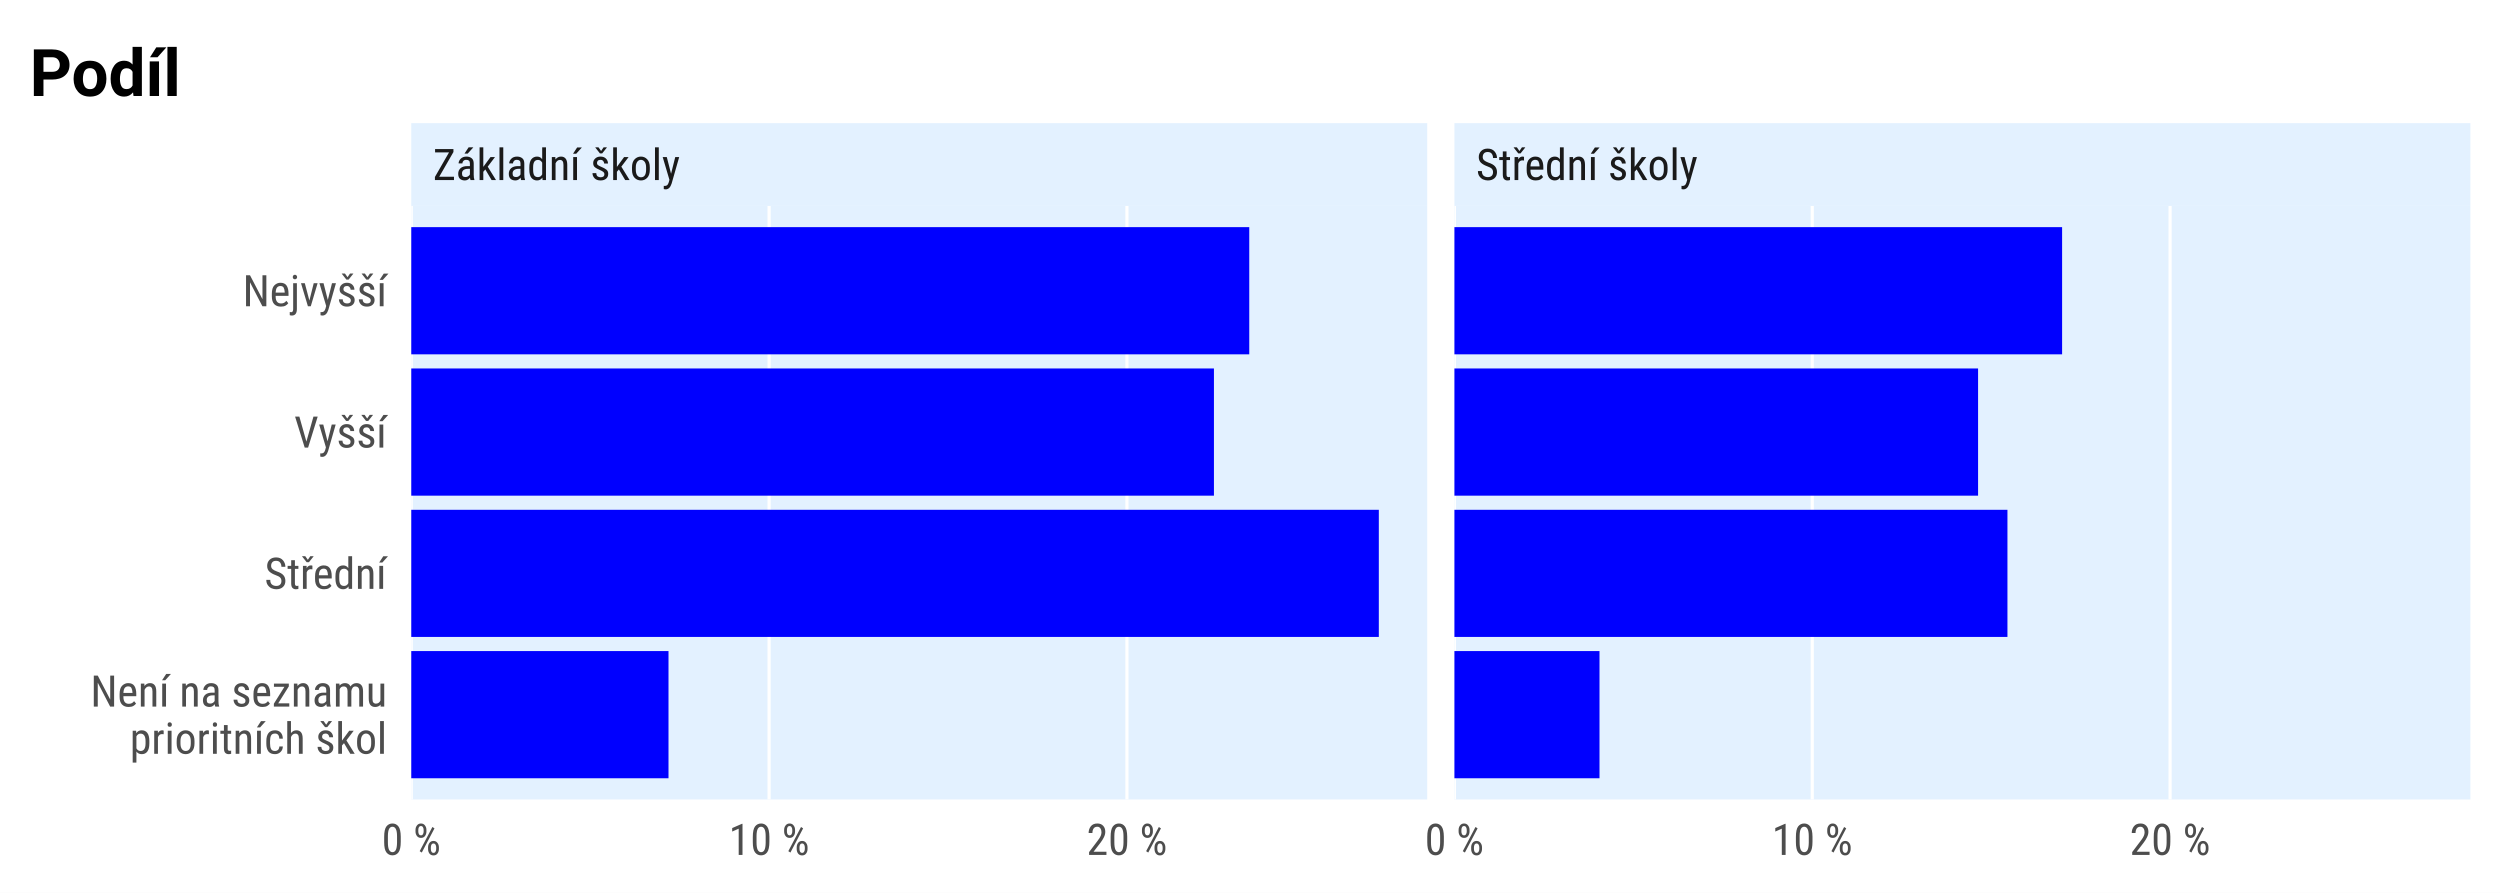
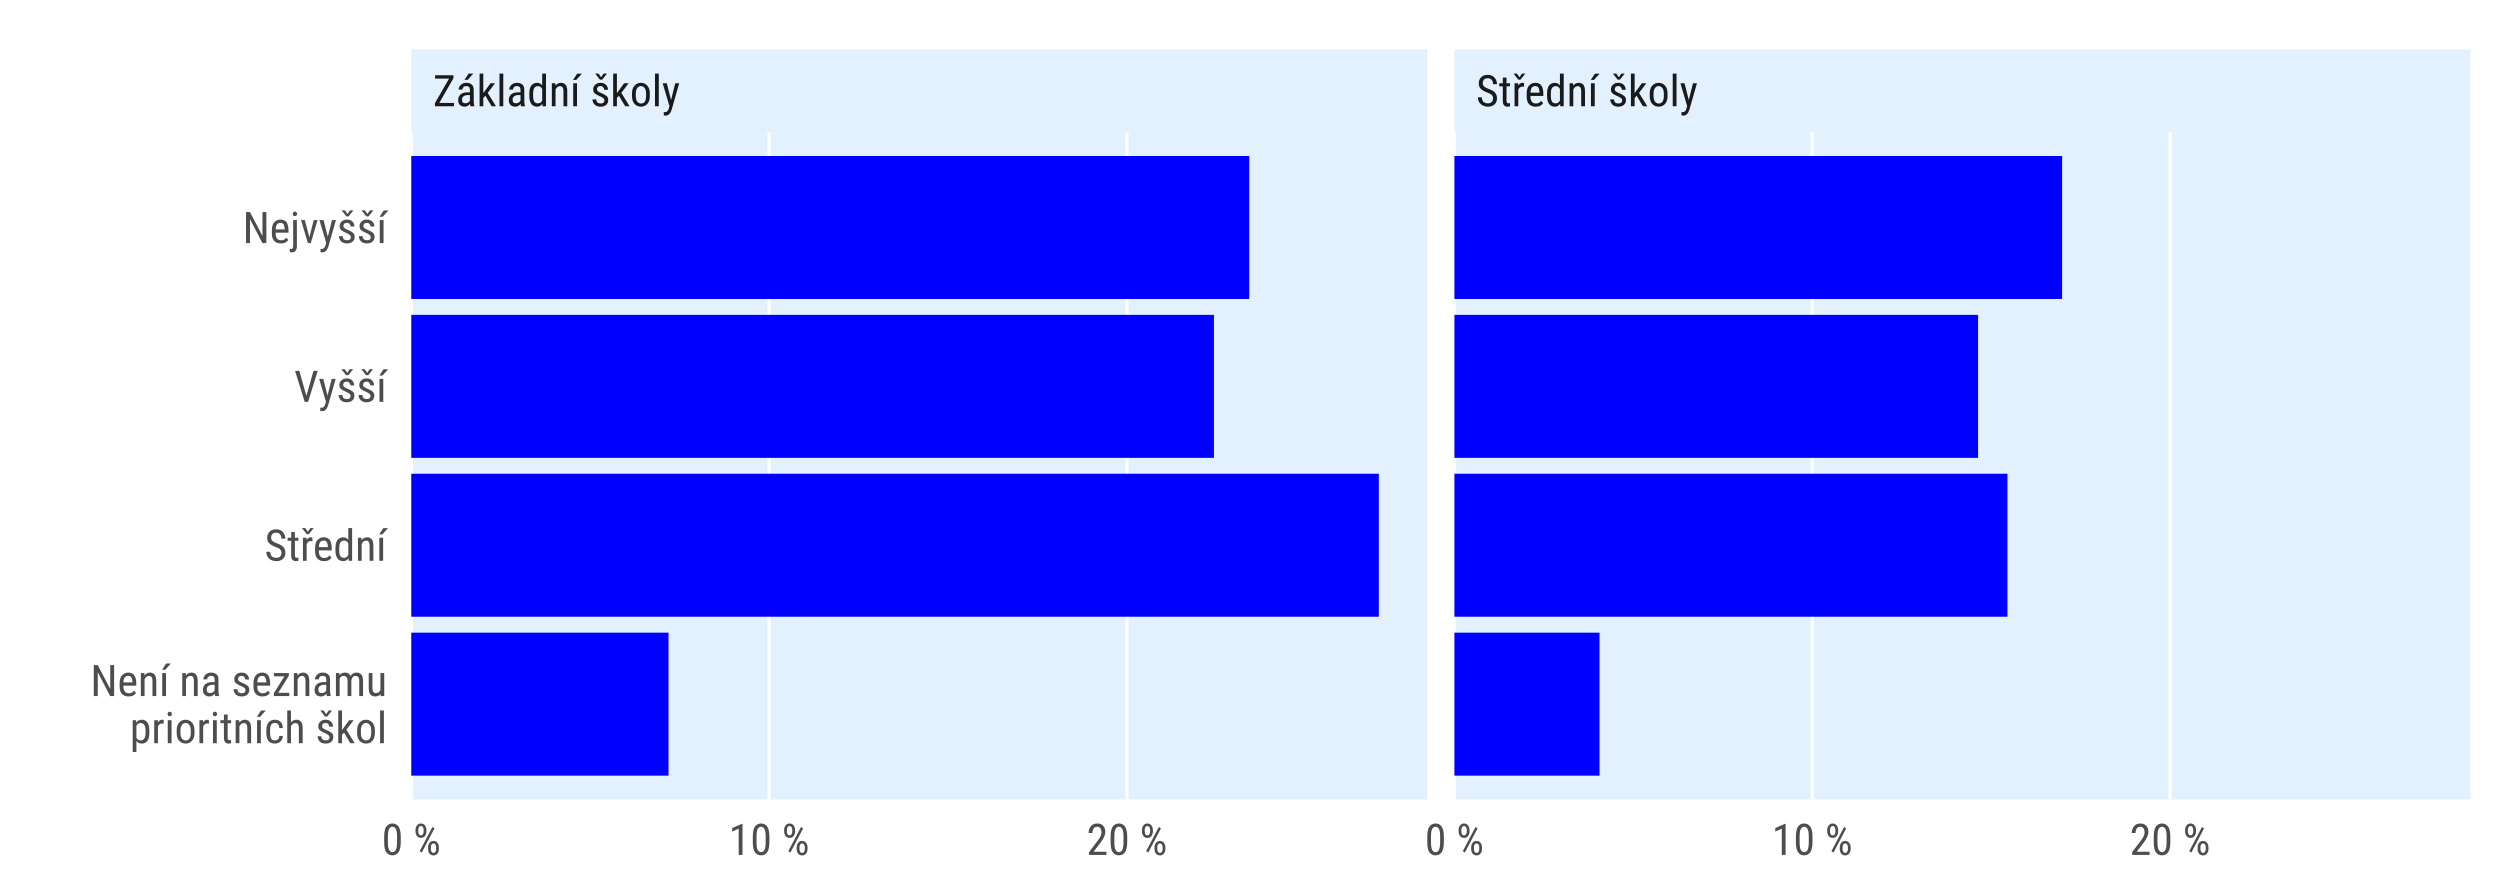
<svg xmlns="http://www.w3.org/2000/svg" viewBox="0 0 504.00 180.00">
  <defs>
    <style type="text/css">
    line, polyline, polygon, path, rect, circle {
      fill: none;
      stroke: #000000;
      stroke-linecap: round;
      stroke-linejoin: round;
      stroke-miterlimit: 10.00;
    }
  </style>
  </defs>
  <rect width="100%" height="100%" style="stroke: none; fill: #FFFFFF;" />
  <defs>
-     <clipPath id="cpODIuOTF8Mjg3LjczfDE2MS4xN3w0MS41MQ==">
-       <rect x="82.91" y="41.51" width="204.82" height="119.66" />
+     <clipPath id="cpODIuOTF8Mjg3LjczfDE2MS4xN3wyNi42NQ==">
+       <rect x="82.91" y="26.65" width="204.82" height="134.52" />
    </clipPath>
  </defs>
-   <rect x="82.91" y="41.51" width="204.82" height="119.66" style="stroke-width: 1.07; stroke: none; fill: #E3F1FF;" clip-path="url(#cpODIuOTF8Mjg3LjczfDE2MS4xN3w0MS41MQ==)" />
-   <polyline points="82.91,161.17 82.91,41.51 " style="stroke-width: 0.64; stroke: #FFFFFF; stroke-linecap: butt;" clip-path="url(#cpODIuOTF8Mjg3LjczfDE2MS4xN3w0MS41MQ==)" />
-   <polyline points="155.05,161.17 155.05,41.51 " style="stroke-width: 0.64; stroke: #FFFFFF; stroke-linecap: butt;" clip-path="url(#cpODIuOTF8Mjg3LjczfDE2MS4xN3w0MS41MQ==)" />
-   <polyline points="227.19,161.17 227.19,41.51 " style="stroke-width: 0.64; stroke: #FFFFFF; stroke-linecap: butt;" clip-path="url(#cpODIuOTF8Mjg3LjczfDE2MS4xN3w0MS41MQ==)" />
-   <rect x="82.91" y="131.26" width="51.86" height="25.64" style="stroke-width: 1.07; stroke: none; stroke-linecap: square; stroke-linejoin: miter; fill: #0000FF;" clip-path="url(#cpODIuOTF8Mjg3LjczfDE2MS4xN3w0MS41MQ==)" />
-   <rect x="82.91" y="102.77" width="195.06" height="25.64" style="stroke-width: 1.07; stroke: none; stroke-linecap: square; stroke-linejoin: miter; fill: #0000FF;" clip-path="url(#cpODIuOTF8Mjg3LjczfDE2MS4xN3w0MS41MQ==)" />
-   <rect x="82.91" y="74.28" width="161.82" height="25.64" style="stroke-width: 1.07; stroke: none; stroke-linecap: square; stroke-linejoin: miter; fill: #0000FF;" clip-path="url(#cpODIuOTF8Mjg3LjczfDE2MS4xN3w0MS41MQ==)" />
-   <rect x="82.91" y="45.79" width="168.94" height="25.64" style="stroke-width: 1.07; stroke: none; stroke-linecap: square; stroke-linejoin: miter; fill: #0000FF;" clip-path="url(#cpODIuOTF8Mjg3LjczfDE2MS4xN3w0MS41MQ==)" />
+   <rect x="82.91" y="26.65" width="204.82" height="134.52" style="stroke-width: 1.07; stroke: none; fill: #E3F1FF;" clip-path="url(#cpODIuOTF8Mjg3LjczfDE2MS4xN3wyNi42NQ==)" />
+   <polyline points="82.91,161.17 82.91,26.65 " style="stroke-width: 0.64; stroke: #FFFFFF; stroke-linecap: butt;" clip-path="url(#cpODIuOTF8Mjg3LjczfDE2MS4xN3wyNi42NQ==)" />
+   <polyline points="155.05,161.17 155.05,26.65 " style="stroke-width: 0.64; stroke: #FFFFFF; stroke-linecap: butt;" clip-path="url(#cpODIuOTF8Mjg3LjczfDE2MS4xN3wyNi42NQ==)" />
+   <polyline points="227.19,161.17 227.19,26.65 " style="stroke-width: 0.64; stroke: #FFFFFF; stroke-linecap: butt;" clip-path="url(#cpODIuOTF8Mjg3LjczfDE2MS4xN3wyNi42NQ==)" />
+   <rect x="82.91" y="127.54" width="51.86" height="28.83" style="stroke-width: 1.07; stroke: none; stroke-linecap: square; stroke-linejoin: miter; fill: #0000FF;" clip-path="url(#cpODIuOTF8Mjg3LjczfDE2MS4xN3wyNi42NQ==)" />
+   <rect x="82.91" y="95.51" width="195.06" height="28.83" style="stroke-width: 1.07; stroke: none; stroke-linecap: square; stroke-linejoin: miter; fill: #0000FF;" clip-path="url(#cpODIuOTF8Mjg3LjczfDE2MS4xN3wyNi42NQ==)" />
+   <rect x="82.91" y="63.48" width="161.82" height="28.83" style="stroke-width: 1.07; stroke: none; stroke-linecap: square; stroke-linejoin: miter; fill: #0000FF;" clip-path="url(#cpODIuOTF8Mjg3LjczfDE2MS4xN3wyNi42NQ==)" />
+   <rect x="82.91" y="31.45" width="168.94" height="28.83" style="stroke-width: 1.07; stroke: none; stroke-linecap: square; stroke-linejoin: miter; fill: #0000FF;" clip-path="url(#cpODIuOTF8Mjg3LjczfDE2MS4xN3wyNi42NQ==)" />
  <defs>
    <clipPath id="cpMC4wMHw1MDQuMDB8MTgwLjAwfDAuMDA=">
      <rect x="0.00" y="0.00" width="504.00" height="180.00" />
    </clipPath>
  </defs>
  <defs>
-     <clipPath id="cpMjkzLjIxfDQ5OC4wMnwxNjEuMTd8NDEuNTE=">
-       <rect x="293.21" y="41.51" width="204.82" height="119.66" />
+     <clipPath id="cpMjkzLjIxfDQ5OC4wMnwxNjEuMTd8MjYuNjU=">
+       <rect x="293.21" y="26.65" width="204.82" height="134.52" />
    </clipPath>
  </defs>
-   <rect x="293.21" y="41.51" width="204.82" height="119.66" style="stroke-width: 1.07; stroke: none; fill: #E3F1FF;" clip-path="url(#cpMjkzLjIxfDQ5OC4wMnwxNjEuMTd8NDEuNTE=)" />
-   <polyline points="293.21,161.17 293.21,41.51 " style="stroke-width: 0.64; stroke: #FFFFFF; stroke-linecap: butt;" clip-path="url(#cpMjkzLjIxfDQ5OC4wMnwxNjEuMTd8NDEuNTE=)" />
-   <polyline points="365.35,161.17 365.35,41.51 " style="stroke-width: 0.64; stroke: #FFFFFF; stroke-linecap: butt;" clip-path="url(#cpMjkzLjIxfDQ5OC4wMnwxNjEuMTd8NDEuNTE=)" />
-   <polyline points="437.49,161.17 437.49,41.51 " style="stroke-width: 0.64; stroke: #FFFFFF; stroke-linecap: butt;" clip-path="url(#cpMjkzLjIxfDQ5OC4wMnwxNjEuMTd8NDEuNTE=)" />
-   <rect x="293.21" y="131.26" width="29.25" height="25.64" style="stroke-width: 1.07; stroke: none; stroke-linecap: square; stroke-linejoin: miter; fill: #0000FF;" clip-path="url(#cpMjkzLjIxfDQ5OC4wMnwxNjEuMTd8NDEuNTE=)" />
-   <rect x="293.21" y="102.77" width="111.49" height="25.64" style="stroke-width: 1.07; stroke: none; stroke-linecap: square; stroke-linejoin: miter; fill: #0000FF;" clip-path="url(#cpMjkzLjIxfDQ5OC4wMnwxNjEuMTd8NDEuNTE=)" />
-   <rect x="293.21" y="74.28" width="105.57" height="25.64" style="stroke-width: 1.07; stroke: none; stroke-linecap: square; stroke-linejoin: miter; fill: #0000FF;" clip-path="url(#cpMjkzLjIxfDQ5OC4wMnwxNjEuMTd8NDEuNTE=)" />
-   <rect x="293.21" y="45.79" width="122.51" height="25.64" style="stroke-width: 1.07; stroke: none; stroke-linecap: square; stroke-linejoin: miter; fill: #0000FF;" clip-path="url(#cpMjkzLjIxfDQ5OC4wMnwxNjEuMTd8NDEuNTE=)" />
+   <rect x="293.21" y="26.65" width="204.82" height="134.52" style="stroke-width: 1.07; stroke: none; fill: #E3F1FF;" clip-path="url(#cpMjkzLjIxfDQ5OC4wMnwxNjEuMTd8MjYuNjU=)" />
+   <polyline points="293.21,161.17 293.21,26.65 " style="stroke-width: 0.64; stroke: #FFFFFF; stroke-linecap: butt;" clip-path="url(#cpMjkzLjIxfDQ5OC4wMnwxNjEuMTd8MjYuNjU=)" />
+   <polyline points="365.35,161.17 365.35,26.65 " style="stroke-width: 0.64; stroke: #FFFFFF; stroke-linecap: butt;" clip-path="url(#cpMjkzLjIxfDQ5OC4wMnwxNjEuMTd8MjYuNjU=)" />
+   <polyline points="437.49,161.17 437.49,26.65 " style="stroke-width: 0.64; stroke: #FFFFFF; stroke-linecap: butt;" clip-path="url(#cpMjkzLjIxfDQ5OC4wMnwxNjEuMTd8MjYuNjU=)" />
+   <rect x="293.21" y="127.54" width="29.25" height="28.83" style="stroke-width: 1.07; stroke: none; stroke-linecap: square; stroke-linejoin: miter; fill: #0000FF;" clip-path="url(#cpMjkzLjIxfDQ5OC4wMnwxNjEuMTd8MjYuNjU=)" />
+   <rect x="293.21" y="95.51" width="111.49" height="28.83" style="stroke-width: 1.07; stroke: none; stroke-linecap: square; stroke-linejoin: miter; fill: #0000FF;" clip-path="url(#cpMjkzLjIxfDQ5OC4wMnwxNjEuMTd8MjYuNjU=)" />
+   <rect x="293.21" y="63.48" width="105.57" height="28.83" style="stroke-width: 1.07; stroke: none; stroke-linecap: square; stroke-linejoin: miter; fill: #0000FF;" clip-path="url(#cpMjkzLjIxfDQ5OC4wMnwxNjEuMTd8MjYuNjU=)" />
+   <rect x="293.21" y="31.45" width="122.51" height="28.83" style="stroke-width: 1.07; stroke: none; stroke-linecap: square; stroke-linejoin: miter; fill: #0000FF;" clip-path="url(#cpMjkzLjIxfDQ5OC4wMnwxNjEuMTd8MjYuNjU=)" />
  <defs>
    <clipPath id="cpMC4wMHw1MDQuMDB8MTgwLjAwfDAuMDA=">
      <rect x="0.00" y="0.00" width="504.00" height="180.00" />
    </clipPath>
  </defs>
  <defs>
-     <clipPath id="cpODIuOTF8Mjg3LjczfDQxLjUxfDI0Ljgz">
-       <rect x="82.91" y="24.83" width="204.82" height="16.69" />
+     <clipPath id="cpODIuOTF8Mjg3LjczfDI2LjY1fDkuOTY=">
+       <rect x="82.91" y="9.96" width="204.82" height="16.69" />
    </clipPath>
  </defs>
-   <rect x="82.91" y="24.83" width="204.82" height="16.69" style="stroke-width: 1.07; stroke: none; fill: #E3F1FF;" clip-path="url(#cpODIuOTF8Mjg3LjczfDQxLjUxfDI0Ljgz)" />
-   <g clip-path="url(#cpODIuOTF8Mjg3LjczfDQxLjUxfDI0Ljgz)">
-     <text x="87.29" y="36.30" style="font-size: 8.80px; fill: #1A1A1A; font-family: Roboto Condensed;" textLength="49.79px" lengthAdjust="spacingAndGlyphs">Základní školy</text>
+   <rect x="82.91" y="9.96" width="204.82" height="16.69" style="stroke-width: 1.07; stroke: none; fill: #E3F1FF;" clip-path="url(#cpODIuOTF8Mjg3LjczfDI2LjY1fDkuOTY=)" />
+   <g clip-path="url(#cpODIuOTF8Mjg3LjczfDI2LjY1fDkuOTY=)">
+     <text x="87.29" y="21.43" style="font-size: 8.80px; fill: #1A1A1A; font-family: Roboto Condensed;" textLength="49.79px" lengthAdjust="spacingAndGlyphs">Základní školy</text>
  </g>
  <defs>
    <clipPath id="cpMC4wMHw1MDQuMDB8MTgwLjAwfDAuMDA=">
      <rect x="0.00" y="0.00" width="504.00" height="180.00" />
    </clipPath>
  </defs>
  <defs>
-     <clipPath id="cpMjkzLjIxfDQ5OC4wMnw0MS41MXwyNC44Mw==">
-       <rect x="293.21" y="24.83" width="204.82" height="16.69" />
+     <clipPath id="cpMjkzLjIxfDQ5OC4wMnwyNi42NXw5Ljk2">
+       <rect x="293.21" y="9.96" width="204.82" height="16.69" />
    </clipPath>
  </defs>
-   <rect x="293.21" y="24.83" width="204.82" height="16.69" style="stroke-width: 1.07; stroke: none; fill: #E3F1FF;" clip-path="url(#cpMjkzLjIxfDQ5OC4wMnw0MS41MXwyNC44Mw==)" />
-   <g clip-path="url(#cpMjkzLjIxfDQ5OC4wMnw0MS41MXwyNC44Mw==)">
-     <text x="297.59" y="36.30" style="font-size: 8.80px; fill: #1A1A1A; font-family: Roboto Condensed;" textLength="44.73px" lengthAdjust="spacingAndGlyphs">Střední školy</text>
+   <rect x="293.21" y="9.96" width="204.82" height="16.69" style="stroke-width: 1.07; stroke: none; fill: #E3F1FF;" clip-path="url(#cpMjkzLjIxfDQ5OC4wMnwyNi42NXw5Ljk2)" />
+   <g clip-path="url(#cpMjkzLjIxfDQ5OC4wMnwyNi42NXw5Ljk2)">
+     <text x="297.59" y="21.43" style="font-size: 8.80px; fill: #1A1A1A; font-family: Roboto Condensed;" textLength="44.73px" lengthAdjust="spacingAndGlyphs">Střední školy</text>
  </g>
  <defs>
    <clipPath id="cpMC4wMHw1MDQuMDB8MTgwLjAwfDAuMDA=">
      <rect x="0.00" y="0.00" width="504.00" height="180.00" />
    </clipPath>
  </defs>
  <g clip-path="url(#cpMC4wMHw1MDQuMDB8MTgwLjAwfDAuMDA=)">
    <text x="76.95" y="172.36" style="font-size: 8.80px; fill: #4D4D4D; font-family: Roboto Condensed;" textLength="11.93px" lengthAdjust="spacingAndGlyphs">0 %</text>
  </g>
  <g clip-path="url(#cpMC4wMHw1MDQuMDB8MTgwLjAwfDAuMDA=)">
    <text x="146.92" y="172.36" style="font-size: 8.80px; fill: #4D4D4D; font-family: Roboto Condensed;" textLength="16.27px" lengthAdjust="spacingAndGlyphs">10 %</text>
  </g>
  <g clip-path="url(#cpMC4wMHw1MDQuMDB8MTgwLjAwfDAuMDA=)">
    <text x="219.06" y="172.36" style="font-size: 8.80px; fill: #4D4D4D; font-family: Roboto Condensed;" textLength="16.27px" lengthAdjust="spacingAndGlyphs">20 %</text>
  </g>
  <g clip-path="url(#cpMC4wMHw1MDQuMDB8MTgwLjAwfDAuMDA=)">
    <text x="287.24" y="172.36" style="font-size: 8.80px; fill: #4D4D4D; font-family: Roboto Condensed;" textLength="11.93px" lengthAdjust="spacingAndGlyphs">0 %</text>
  </g>
  <g clip-path="url(#cpMC4wMHw1MDQuMDB8MTgwLjAwfDAuMDA=)">
    <text x="357.21" y="172.36" style="font-size: 8.80px; fill: #4D4D4D; font-family: Roboto Condensed;" textLength="16.27px" lengthAdjust="spacingAndGlyphs">10 %</text>
  </g>
  <g clip-path="url(#cpMC4wMHw1MDQuMDB8MTgwLjAwfDAuMDA=)">
    <text x="429.35" y="172.36" style="font-size: 8.80px; fill: #4D4D4D; font-family: Roboto Condensed;" textLength="16.27px" lengthAdjust="spacingAndGlyphs">20 %</text>
  </g>
  <g clip-path="url(#cpMC4wMHw1MDQuMDB8MTgwLjAwfDAuMDA=)">
-     <text x="18.24" y="142.45" style="font-size: 8.80px; fill: #4D4D4D; font-family: Roboto Condensed;" textLength="59.74px" lengthAdjust="spacingAndGlyphs">Není na seznamu</text>
+     <text x="18.24" y="140.33" style="font-size: 8.80px; fill: #4D4D4D; font-family: Roboto Condensed;" textLength="59.74px" lengthAdjust="spacingAndGlyphs">Není na seznamu</text>
  </g>
  <g clip-path="url(#cpMC4wMHw1MDQuMDB8MTgwLjAwfDAuMDA=)">
-     <text x="26.17" y="151.96" style="font-size: 8.80px; fill: #4D4D4D; font-family: Roboto Condensed;" textLength="51.80px" lengthAdjust="spacingAndGlyphs">prioritních škol</text>
+     <text x="26.17" y="149.83" style="font-size: 8.80px; fill: #4D4D4D; font-family: Roboto Condensed;" textLength="51.80px" lengthAdjust="spacingAndGlyphs">prioritních škol</text>
  </g>
  <g clip-path="url(#cpMC4wMHw1MDQuMDB8MTgwLjAwfDAuMDA=)">
-     <text x="53.33" y="118.72" style="font-size: 8.80px; fill: #4D4D4D; font-family: Roboto Condensed;" textLength="24.65px" lengthAdjust="spacingAndGlyphs">Střední</text>
+     <text x="53.33" y="113.05" style="font-size: 8.80px; fill: #4D4D4D; font-family: Roboto Condensed;" textLength="24.65px" lengthAdjust="spacingAndGlyphs">Střední</text>
  </g>
  <g clip-path="url(#cpMC4wMHw1MDQuMDB8MTgwLjAwfDAuMDA=)">
-     <text x="59.30" y="90.23" style="font-size: 8.80px; fill: #4D4D4D; font-family: Roboto Condensed;" textLength="18.68px" lengthAdjust="spacingAndGlyphs">Vyšší</text>
+     <text x="59.30" y="81.02" style="font-size: 8.80px; fill: #4D4D4D; font-family: Roboto Condensed;" textLength="18.68px" lengthAdjust="spacingAndGlyphs">Vyšší</text>
  </g>
  <g clip-path="url(#cpMC4wMHw1MDQuMDB8MTgwLjAwfDAuMDA=)">
-     <text x="48.93" y="61.74" style="font-size: 8.80px; fill: #4D4D4D; font-family: Roboto Condensed;" textLength="29.05px" lengthAdjust="spacingAndGlyphs">Nejvyšší</text>
-   </g>
-   <g clip-path="url(#cpMC4wMHw1MDQuMDB8MTgwLjAwfDAuMDA=)">
-     <text x="5.98" y="19.35" style="font-size: 13.20px; font-weight: bold; font-family: Roboto;" textLength="30.53px" lengthAdjust="spacingAndGlyphs">Podíl</text>
+     <text x="48.93" y="49.00" style="font-size: 8.80px; fill: #4D4D4D; font-family: Roboto Condensed;" textLength="29.05px" lengthAdjust="spacingAndGlyphs">Nejvyšší</text>
  </g>
</svg>
